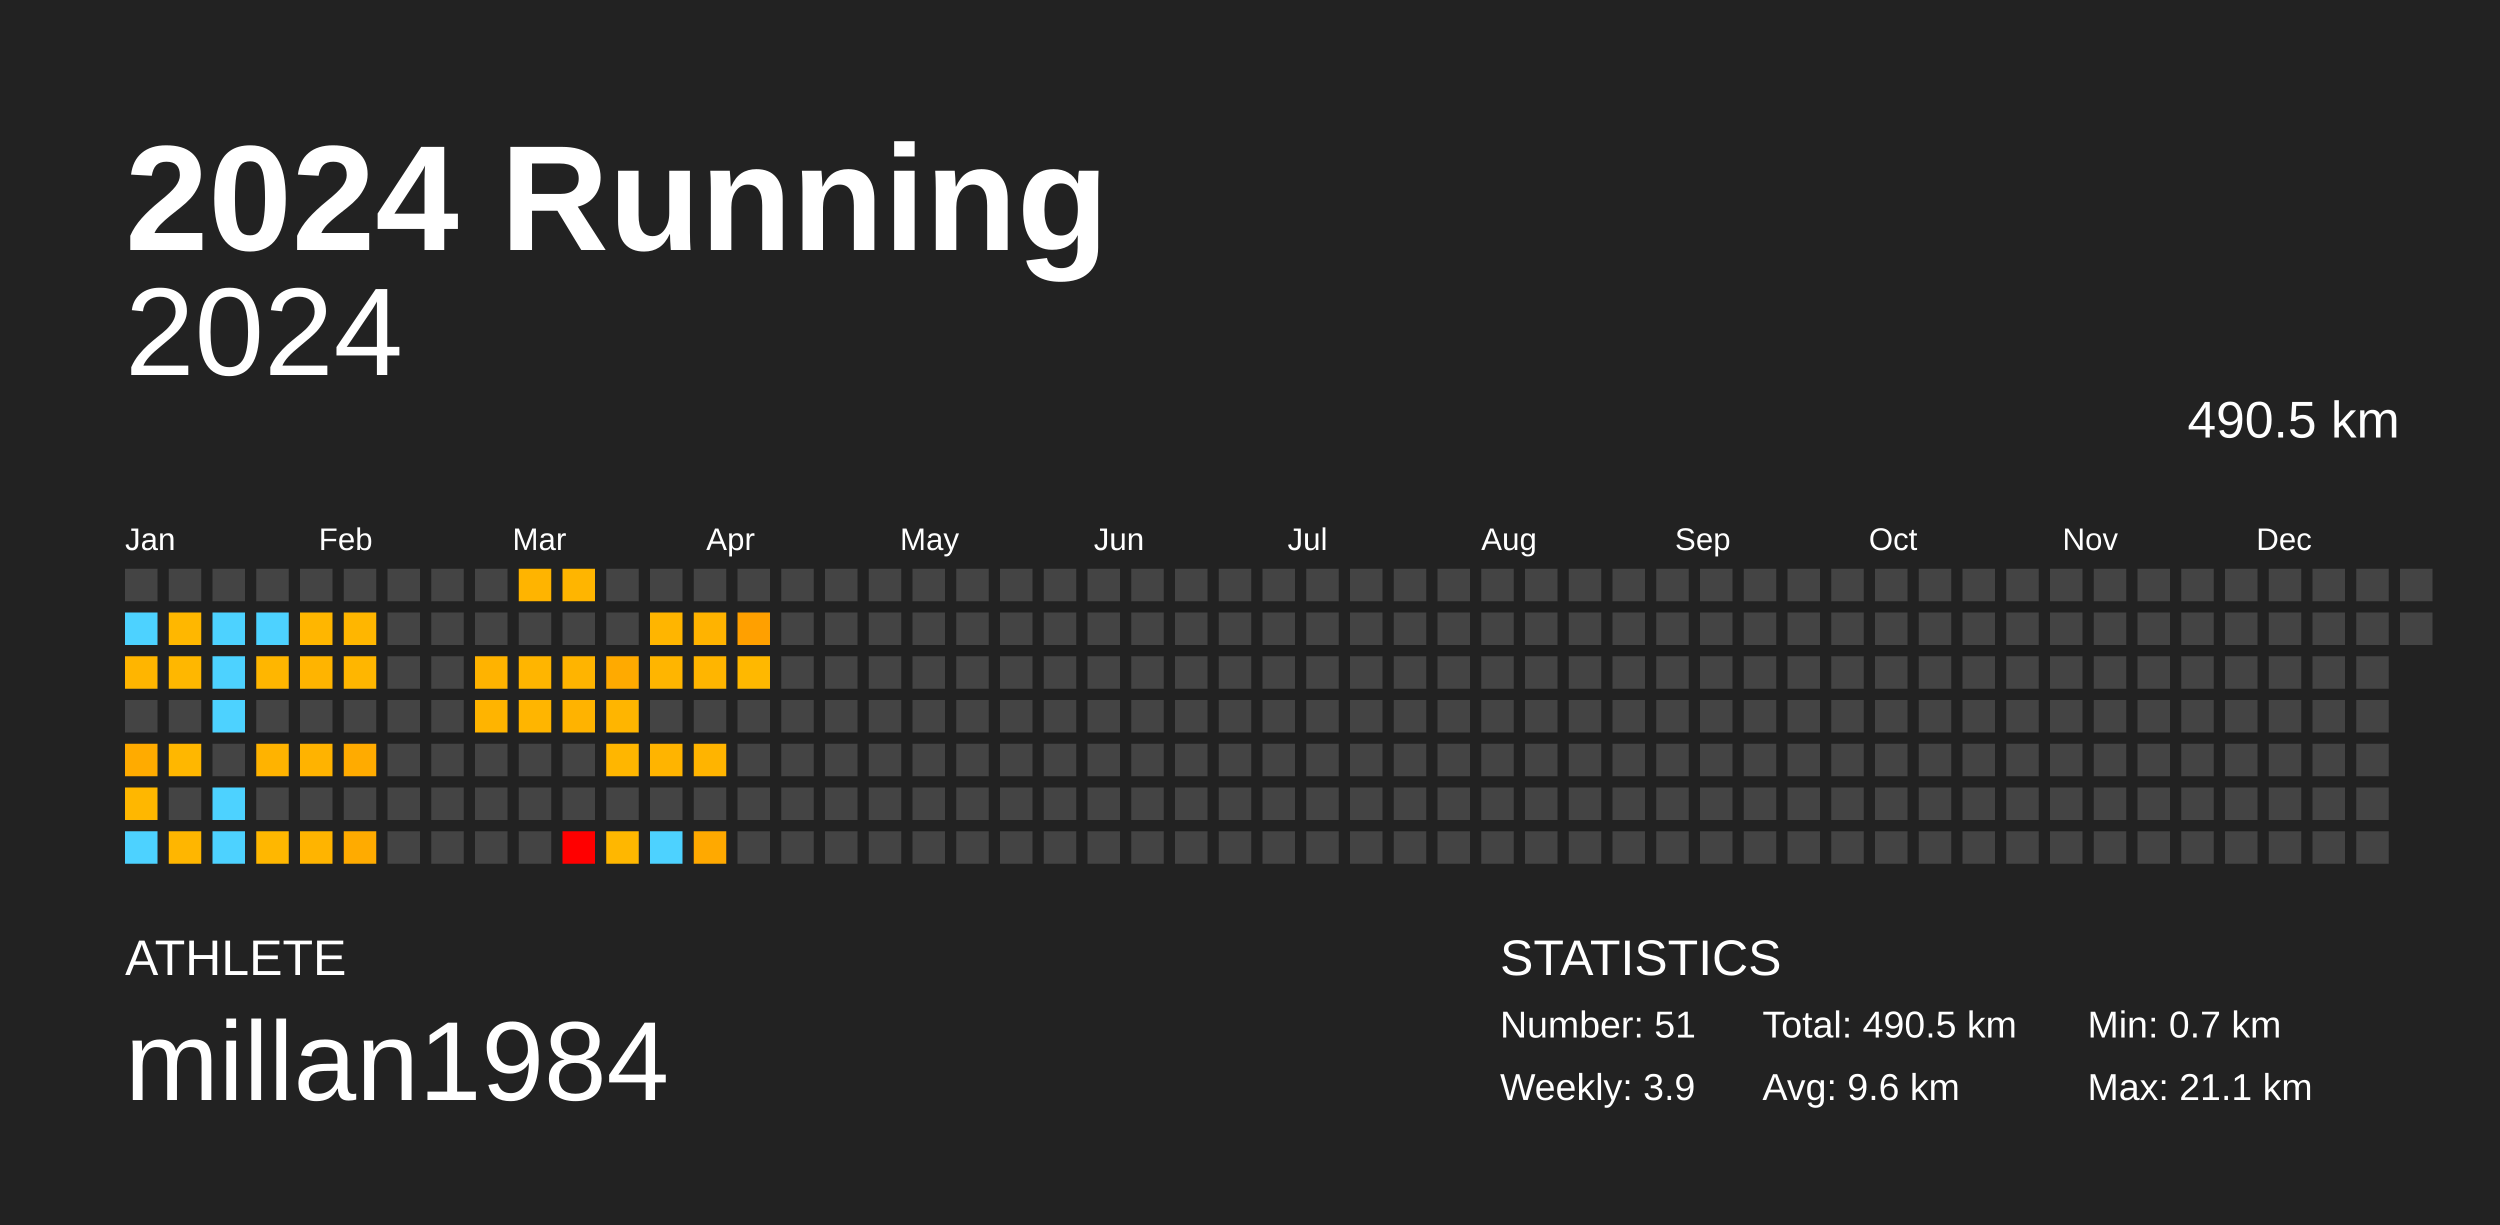
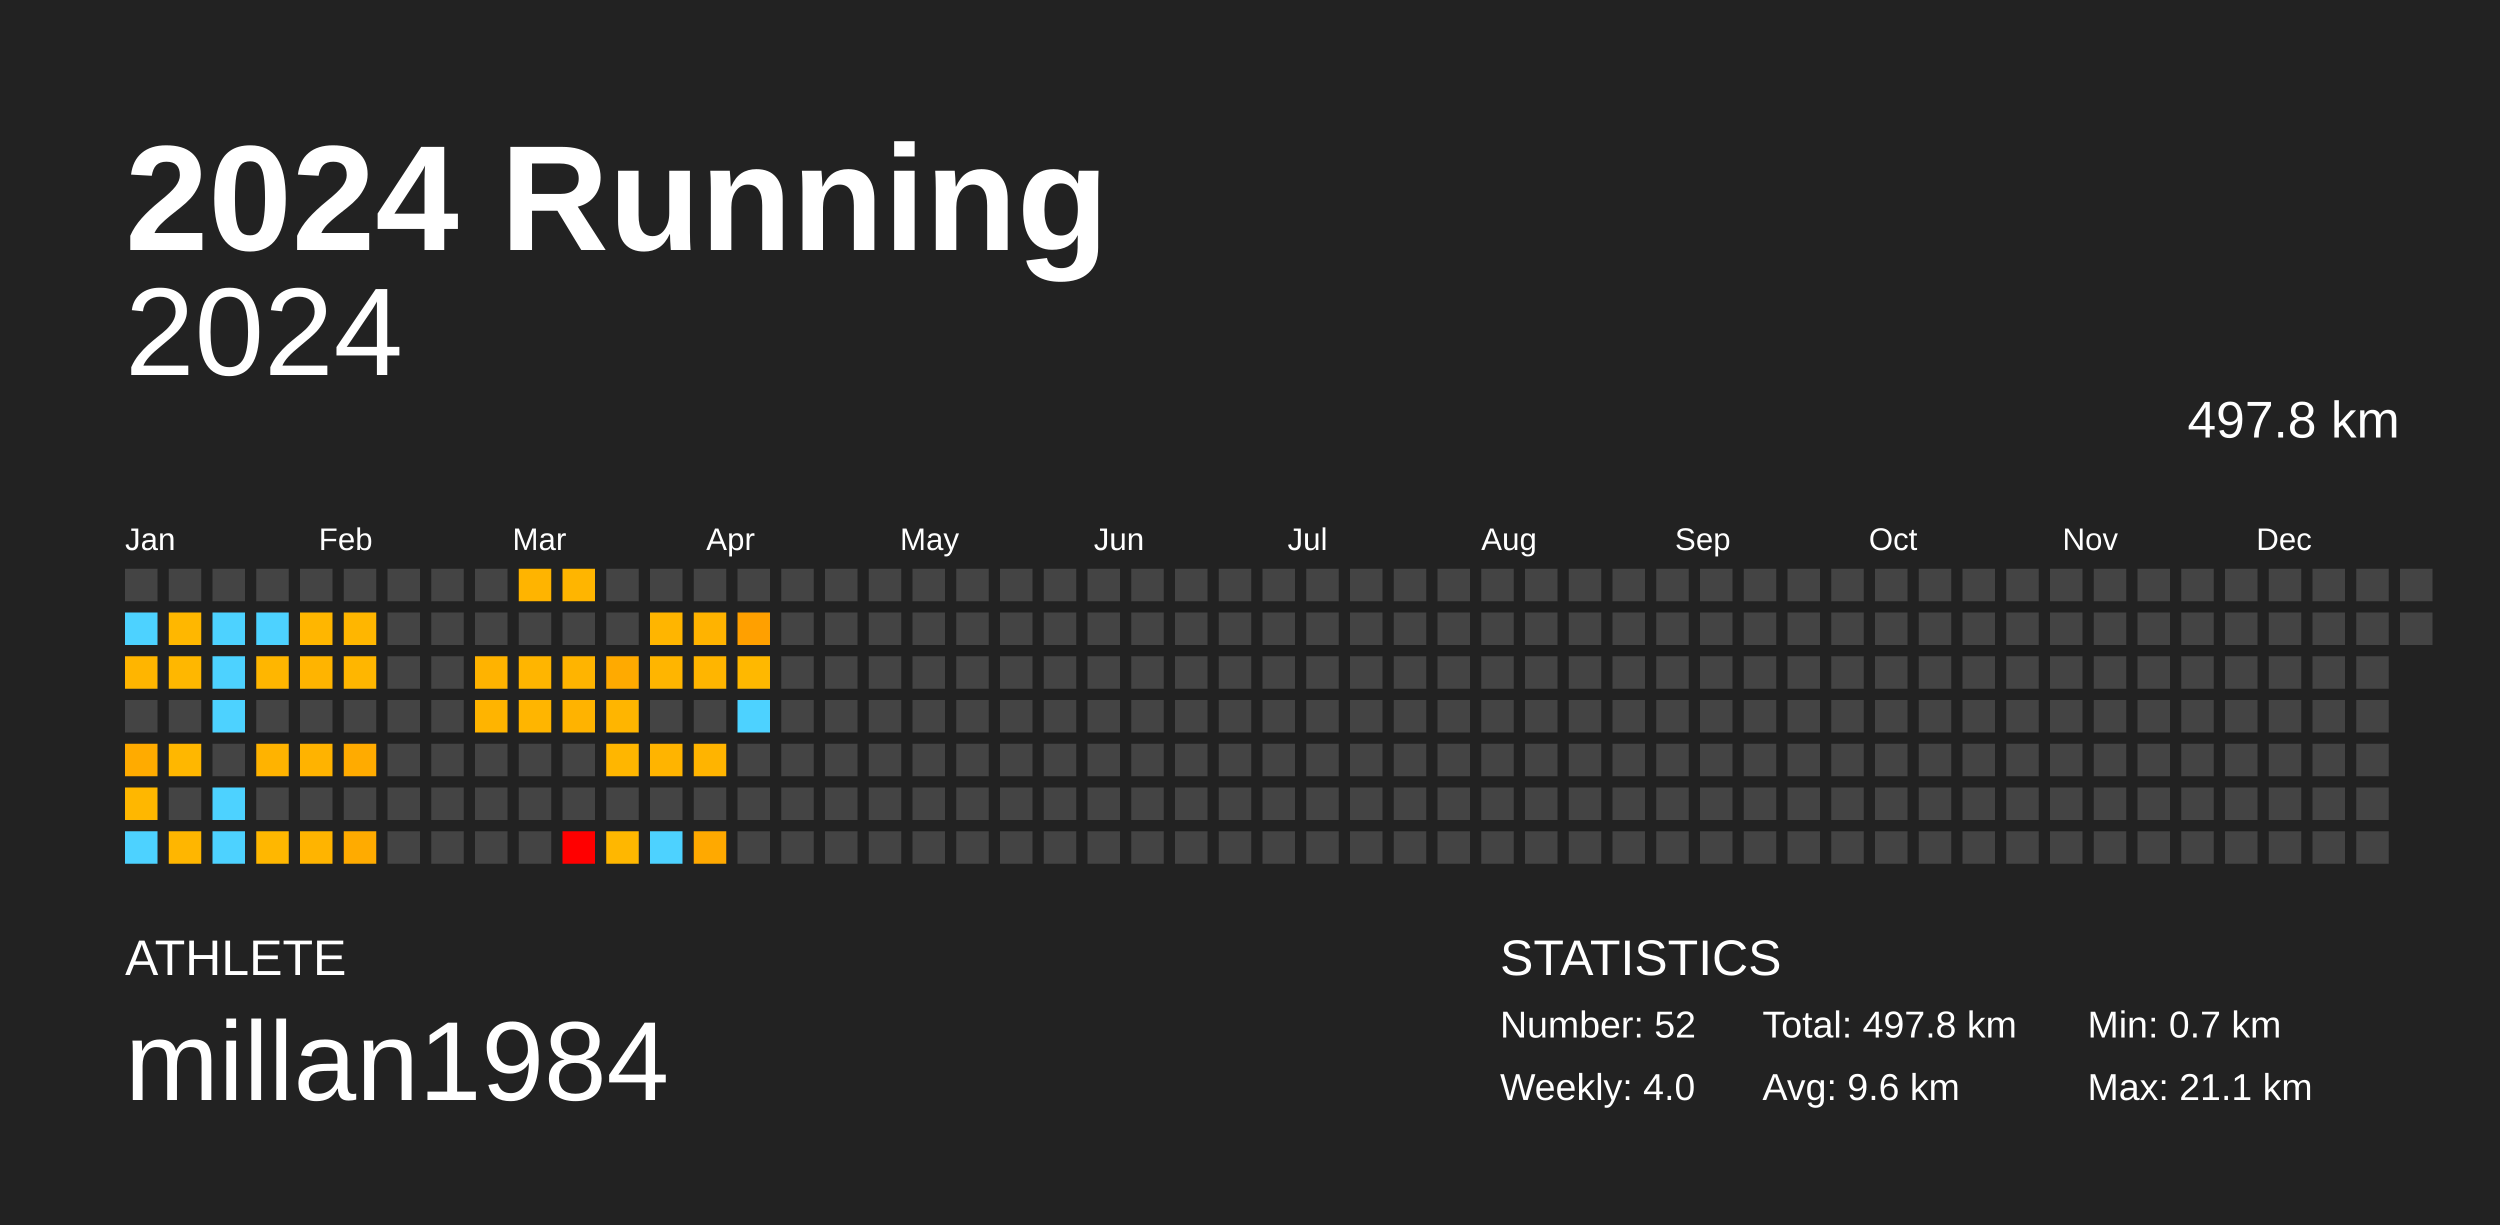
<svg xmlns="http://www.w3.org/2000/svg" baseProfile="full" height="98mm" version="1.1" viewBox="0,0,200,98" width="200mm">
  <defs />
  <rect fill="#222222" height="98" width="200" x="0" y="0" />
  <text fill="#FFFFFF" style="font-size:12px; font-family:Arial; font-weight:bold;" x="10" y="20">2024 Running</text>
  <text fill="#FFFFFF" style="font-size:4px; font-family:Arial" x="10" y="78">ATHLETE</text>
  <text fill="#FFFFFF" style="font-size:9px; font-family:Arial" x="10" y="88">millan1984</text>
  <text fill="#FFFFFF" style="font-size:4px; font-family:Arial" x="120" y="78">STATISTICS</text>
-   <text fill="#FFFFFF" style="font-size:3px; font-family:Arial" x="120" y="83">Number: 51</text>
-   <text fill="#FFFFFF" style="font-size:3px; font-family:Arial" x="120" y="88">Weekly: 3.9</text>
-   <text fill="#FFFFFF" style="font-size:3px; font-family:Arial" x="141" y="83">Total: 490.5 km</text>
+   <text fill="#FFFFFF" style="font-size:3px; font-family:Arial" x="120" y="83">Number: 52</text>
+   <text fill="#FFFFFF" style="font-size:3px; font-family:Arial" x="120" y="88">Weekly: 4.0</text>
+   <text fill="#FFFFFF" style="font-size:3px; font-family:Arial" x="141" y="83">Total: 497.8 km</text>
  <text fill="#FFFFFF" style="font-size:3px; font-family:Arial" x="141" y="88">Avg: 9.6 km</text>
  <text fill="#FFFFFF" style="font-size:3px; font-family:Arial" x="167" y="83">Min: 0.7 km</text>
  <text fill="#FFFFFF" style="font-size:3px; font-family:Arial" x="167" y="88">Max: 21.1 km</text>
  <text alignment-baseline="hanging" fill="#FFFFFF" style="font-size:10.0px; font-family:Arial;" x="10" y="30">2024</text>
-   <text alignment-baseline="hanging" fill="#FFFFFF" style="font-size:4.125px; font-family:Arial;" x="175" y="35">490.5 km</text>
+   <text alignment-baseline="hanging" fill="#FFFFFF" style="font-size:4.125px; font-family:Arial;" x="175" y="35">497.8 km</text>
  <text fill="#FFFFFF" style="font-size:2.5px; font-family:Arial" x="10.0" y="44">Jan</text>
  <text fill="#FFFFFF" style="font-size:2.5px; font-family:Arial" x="25.5" y="44">Feb</text>
  <text fill="#FFFFFF" style="font-size:2.5px; font-family:Arial" x="41.0" y="44">Mar</text>
  <text fill="#FFFFFF" style="font-size:2.5px; font-family:Arial" x="56.5" y="44">Apr</text>
  <text fill="#FFFFFF" style="font-size:2.5px; font-family:Arial" x="72.0" y="44">May</text>
  <text fill="#FFFFFF" style="font-size:2.5px; font-family:Arial" x="87.5" y="44">Jun</text>
  <text fill="#FFFFFF" style="font-size:2.5px; font-family:Arial" x="103.0" y="44">Jul</text>
  <text fill="#FFFFFF" style="font-size:2.5px; font-family:Arial" x="118.5" y="44">Aug</text>
  <text fill="#FFFFFF" style="font-size:2.5px; font-family:Arial" x="134.0" y="44">Sep</text>
  <text fill="#FFFFFF" style="font-size:2.5px; font-family:Arial" x="149.5" y="44">Oct</text>
  <text fill="#FFFFFF" style="font-size:2.5px; font-family:Arial" x="165.0" y="44">Nov</text>
  <text fill="#FFFFFF" style="font-size:2.5px; font-family:Arial" x="180.5" y="44">Dec</text>
  <rect fill="#444444" height="2.6" width="2.6" x="10.0" y="45.5" />
  <rect fill="#4dd2ff" height="2.6" width="2.6" x="10.0" y="49.0" />
  <rect fill="#ffb500" height="2.6" width="2.6" x="10.0" y="52.5" />
  <rect fill="#444444" height="2.6" width="2.6" x="10.0" y="56.0" />
  <rect fill="#ffab00" height="2.6" width="2.6" x="10.0" y="59.5" />
  <rect fill="#ffb700" height="2.6" width="2.6" x="10.0" y="63.0" />
  <rect fill="#4dd2ff" height="2.6" width="2.6" x="10.0" y="66.5" />
  <rect fill="#444444" height="2.6" width="2.6" x="13.5" y="45.5" />
  <rect fill="#ffb700" height="2.6" width="2.6" x="13.5" y="49.0" />
  <rect fill="#ffb700" height="2.6" width="2.6" x="13.5" y="52.5" />
  <rect fill="#444444" height="2.6" width="2.6" x="13.5" y="56.0" />
  <rect fill="#ffb700" height="2.6" width="2.6" x="13.5" y="59.5" />
  <rect fill="#444444" height="2.6" width="2.6" x="13.5" y="63.0" />
  <rect fill="#ffb600" height="2.6" width="2.6" x="13.5" y="66.5" />
  <rect fill="#444444" height="2.6" width="2.6" x="17.0" y="45.5" />
  <rect fill="#4dd2ff" height="2.6" width="2.6" x="17.0" y="49.0" />
  <rect fill="#4dd2ff" height="2.6" width="2.6" x="17.0" y="52.5" />
  <rect fill="#4dd2ff" height="2.6" width="2.6" x="17.0" y="56.0" />
  <rect fill="#444444" height="2.6" width="2.6" x="17.0" y="59.5" />
  <rect fill="#4dd2ff" height="2.6" width="2.6" x="17.0" y="63.0" />
  <rect fill="#4dd2ff" height="2.6" width="2.6" x="17.0" y="66.5" />
  <rect fill="#444444" height="2.6" width="2.6" x="20.5" y="45.5" />
  <rect fill="#4dd2ff" height="2.6" width="2.6" x="20.5" y="49.0" />
  <rect fill="#ffb600" height="2.6" width="2.6" x="20.5" y="52.5" />
  <rect fill="#444444" height="2.6" width="2.6" x="20.5" y="56.0" />
  <rect fill="#ffb300" height="2.6" width="2.6" x="20.5" y="59.5" />
  <rect fill="#444444" height="2.6" width="2.6" x="20.5" y="63.0" />
  <rect fill="#ffb700" height="2.6" width="2.6" x="20.5" y="66.5" />
  <rect fill="#444444" height="2.6" width="2.6" x="24.0" y="45.5" />
  <rect fill="#ffb600" height="2.6" width="2.6" x="24.0" y="49.0" />
  <rect fill="#ffb400" height="2.6" width="2.6" x="24.0" y="52.5" />
  <rect fill="#444444" height="2.6" width="2.6" x="24.0" y="56.0" />
  <rect fill="#ffb300" height="2.6" width="2.6" x="24.0" y="59.5" />
  <rect fill="#444444" height="2.6" width="2.6" x="24.0" y="63.0" />
  <rect fill="#ffb400" height="2.6" width="2.6" x="24.0" y="66.5" />
  <rect fill="#444444" height="2.6" width="2.6" x="27.5" y="45.5" />
  <rect fill="#ffb600" height="2.6" width="2.6" x="27.5" y="49.0" />
  <rect fill="#ffb600" height="2.6" width="2.6" x="27.5" y="52.5" />
  <rect fill="#444444" height="2.6" width="2.6" x="27.5" y="56.0" />
  <rect fill="#ffab00" height="2.6" width="2.6" x="27.5" y="59.5" />
  <rect fill="#444444" height="2.6" width="2.6" x="27.5" y="63.0" />
  <rect fill="#ffab00" height="2.6" width="2.6" x="27.5" y="66.5" />
  <rect fill="#444444" height="2.6" width="2.6" x="31.0" y="45.5" />
  <rect fill="#444444" height="2.6" width="2.6" x="31.0" y="49.0" />
  <rect fill="#444444" height="2.6" width="2.6" x="31.0" y="52.5" />
  <rect fill="#444444" height="2.6" width="2.6" x="31.0" y="56.0" />
  <rect fill="#444444" height="2.6" width="2.6" x="31.0" y="59.5" />
  <rect fill="#444444" height="2.6" width="2.6" x="31.0" y="63.0" />
  <rect fill="#444444" height="2.6" width="2.6" x="31.0" y="66.5" />
  <rect fill="#444444" height="2.6" width="2.6" x="34.5" y="45.5" />
  <rect fill="#444444" height="2.6" width="2.6" x="34.5" y="49.0" />
  <rect fill="#444444" height="2.6" width="2.6" x="34.5" y="52.5" />
  <rect fill="#444444" height="2.6" width="2.6" x="34.5" y="56.0" />
  <rect fill="#444444" height="2.6" width="2.6" x="34.5" y="59.5" />
  <rect fill="#444444" height="2.6" width="2.6" x="34.5" y="63.0" />
  <rect fill="#444444" height="2.6" width="2.6" x="34.5" y="66.5" />
  <rect fill="#444444" height="2.6" width="2.6" x="38.0" y="45.5" />
  <rect fill="#444444" height="2.6" width="2.6" x="38.0" y="49.0" />
  <rect fill="#ffb300" height="2.6" width="2.6" x="38.0" y="52.5" />
  <rect fill="#ffb400" height="2.6" width="2.6" x="38.0" y="56.0" />
  <rect fill="#444444" height="2.6" width="2.6" x="38.0" y="59.5" />
  <rect fill="#444444" height="2.6" width="2.6" x="38.0" y="63.0" />
  <rect fill="#444444" height="2.6" width="2.6" x="38.0" y="66.5" />
  <rect fill="#ffb400" height="2.6" width="2.6" x="41.5" y="45.5" />
  <rect fill="#444444" height="2.6" width="2.6" x="41.5" y="49.0" />
  <rect fill="#ffb500" height="2.6" width="2.6" x="41.5" y="52.5" />
  <rect fill="#ffb500" height="2.6" width="2.6" x="41.5" y="56.0" />
  <rect fill="#444444" height="2.6" width="2.6" x="41.5" y="59.5" />
  <rect fill="#444444" height="2.6" width="2.6" x="41.5" y="63.0" />
  <rect fill="#444444" height="2.6" width="2.6" x="41.5" y="66.5" />
  <rect fill="#ffb500" height="2.6" width="2.6" x="45.0" y="45.5" />
  <rect fill="#444444" height="2.6" width="2.6" x="45.0" y="49.0" />
  <rect fill="#ffb400" height="2.6" width="2.6" x="45.0" y="52.5" />
  <rect fill="#ffb300" height="2.6" width="2.6" x="45.0" y="56.0" />
  <rect fill="#444444" height="2.6" width="2.6" x="45.0" y="59.5" />
  <rect fill="#444444" height="2.6" width="2.6" x="45.0" y="63.0" />
  <rect fill="red" height="2.6" width="2.6" x="45.0" y="66.5" />
  <rect fill="#444444" height="2.6" width="2.6" x="48.5" y="45.5" />
  <rect fill="#444444" height="2.6" width="2.6" x="48.5" y="49.0" />
  <rect fill="#ffaa00" height="2.6" width="2.6" x="48.5" y="52.5" />
  <rect fill="#ffb500" height="2.6" width="2.6" x="48.5" y="56.0" />
  <rect fill="#ffb600" height="2.6" width="2.6" x="48.5" y="59.5" />
  <rect fill="#444444" height="2.6" width="2.6" x="48.5" y="63.0" />
  <rect fill="#ffb700" height="2.6" width="2.6" x="48.5" y="66.5" />
  <rect fill="#444444" height="2.6" width="2.6" x="52.0" y="45.5" />
  <rect fill="#ffb500" height="2.6" width="2.6" x="52.0" y="49.0" />
  <rect fill="#ffb500" height="2.6" width="2.6" x="52.0" y="52.5" />
  <rect fill="#444444" height="2.6" width="2.6" x="52.0" y="56.0" />
  <rect fill="#ffb400" height="2.6" width="2.6" x="52.0" y="59.5" />
  <rect fill="#444444" height="2.6" width="2.6" x="52.0" y="63.0" />
  <rect fill="#4dd2ff" height="2.6" width="2.6" x="52.0" y="66.5" />
  <rect fill="#444444" height="2.6" width="2.6" x="55.5" y="45.5" />
  <rect fill="#ffb300" height="2.6" width="2.6" x="55.5" y="49.0" />
  <rect fill="#ffb500" height="2.6" width="2.6" x="55.5" y="52.5" />
  <rect fill="#444444" height="2.6" width="2.6" x="55.5" y="56.0" />
  <rect fill="#ffb400" height="2.6" width="2.6" x="55.5" y="59.5" />
  <rect fill="#444444" height="2.6" width="2.6" x="55.5" y="63.0" />
  <rect fill="#ffa900" height="2.6" width="2.6" x="55.5" y="66.5" />
  <rect fill="#444444" height="2.6" width="2.6" x="59.0" y="45.5" />
  <rect fill="#ffa000" height="2.6" width="2.6" x="59.0" y="49.0" />
  <rect fill="#ffb800" height="2.6" width="2.6" x="59.0" y="52.5" />
-   <rect fill="#444444" height="2.6" width="2.6" x="59.0" y="56.0" />
+   <rect fill="#4dd2ff" height="2.6" width="2.6" x="59.0" y="56.0" />
  <rect fill="#444444" height="2.6" width="2.6" x="59.0" y="59.5" />
  <rect fill="#444444" height="2.6" width="2.6" x="59.0" y="63.0" />
  <rect fill="#444444" height="2.6" width="2.6" x="59.0" y="66.5" />
  <rect fill="#444444" height="2.6" width="2.6" x="62.5" y="45.5" />
  <rect fill="#444444" height="2.6" width="2.6" x="62.5" y="49.0" />
  <rect fill="#444444" height="2.6" width="2.6" x="62.5" y="52.5" />
  <rect fill="#444444" height="2.6" width="2.6" x="62.5" y="56.0" />
  <rect fill="#444444" height="2.6" width="2.6" x="62.5" y="59.5" />
  <rect fill="#444444" height="2.6" width="2.6" x="62.5" y="63.0" />
  <rect fill="#444444" height="2.6" width="2.6" x="62.5" y="66.5" />
  <rect fill="#444444" height="2.6" width="2.6" x="66.0" y="45.5" />
  <rect fill="#444444" height="2.6" width="2.6" x="66.0" y="49.0" />
  <rect fill="#444444" height="2.6" width="2.6" x="66.0" y="52.5" />
  <rect fill="#444444" height="2.6" width="2.6" x="66.0" y="56.0" />
  <rect fill="#444444" height="2.6" width="2.6" x="66.0" y="59.5" />
  <rect fill="#444444" height="2.6" width="2.6" x="66.0" y="63.0" />
  <rect fill="#444444" height="2.6" width="2.6" x="66.0" y="66.5" />
  <rect fill="#444444" height="2.6" width="2.6" x="69.5" y="45.5" />
  <rect fill="#444444" height="2.6" width="2.6" x="69.5" y="49.0" />
  <rect fill="#444444" height="2.6" width="2.6" x="69.5" y="52.5" />
  <rect fill="#444444" height="2.6" width="2.6" x="69.5" y="56.0" />
  <rect fill="#444444" height="2.6" width="2.6" x="69.5" y="59.5" />
  <rect fill="#444444" height="2.6" width="2.6" x="69.5" y="63.0" />
  <rect fill="#444444" height="2.6" width="2.6" x="69.5" y="66.5" />
  <rect fill="#444444" height="2.6" width="2.6" x="73.0" y="45.5" />
  <rect fill="#444444" height="2.6" width="2.6" x="73.0" y="49.0" />
  <rect fill="#444444" height="2.6" width="2.6" x="73.0" y="52.5" />
  <rect fill="#444444" height="2.6" width="2.6" x="73.0" y="56.0" />
  <rect fill="#444444" height="2.6" width="2.6" x="73.0" y="59.5" />
  <rect fill="#444444" height="2.6" width="2.6" x="73.0" y="63.0" />
  <rect fill="#444444" height="2.6" width="2.6" x="73.0" y="66.5" />
  <rect fill="#444444" height="2.6" width="2.6" x="76.5" y="45.5" />
  <rect fill="#444444" height="2.6" width="2.6" x="76.5" y="49.0" />
  <rect fill="#444444" height="2.6" width="2.6" x="76.5" y="52.5" />
  <rect fill="#444444" height="2.6" width="2.6" x="76.5" y="56.0" />
  <rect fill="#444444" height="2.6" width="2.6" x="76.5" y="59.5" />
  <rect fill="#444444" height="2.6" width="2.6" x="76.5" y="63.0" />
  <rect fill="#444444" height="2.6" width="2.6" x="76.5" y="66.5" />
  <rect fill="#444444" height="2.6" width="2.6" x="80.0" y="45.5" />
  <rect fill="#444444" height="2.6" width="2.6" x="80.0" y="49.0" />
  <rect fill="#444444" height="2.6" width="2.6" x="80.0" y="52.5" />
  <rect fill="#444444" height="2.6" width="2.6" x="80.0" y="56.0" />
  <rect fill="#444444" height="2.6" width="2.6" x="80.0" y="59.5" />
  <rect fill="#444444" height="2.6" width="2.6" x="80.0" y="63.0" />
  <rect fill="#444444" height="2.6" width="2.6" x="80.0" y="66.5" />
  <rect fill="#444444" height="2.6" width="2.6" x="83.5" y="45.5" />
  <rect fill="#444444" height="2.6" width="2.6" x="83.5" y="49.0" />
  <rect fill="#444444" height="2.6" width="2.6" x="83.5" y="52.5" />
  <rect fill="#444444" height="2.6" width="2.6" x="83.5" y="56.0" />
  <rect fill="#444444" height="2.6" width="2.6" x="83.5" y="59.5" />
  <rect fill="#444444" height="2.6" width="2.6" x="83.5" y="63.0" />
  <rect fill="#444444" height="2.6" width="2.6" x="83.5" y="66.5" />
  <rect fill="#444444" height="2.6" width="2.6" x="87.0" y="45.5" />
  <rect fill="#444444" height="2.6" width="2.6" x="87.0" y="49.0" />
  <rect fill="#444444" height="2.6" width="2.6" x="87.0" y="52.5" />
  <rect fill="#444444" height="2.6" width="2.6" x="87.0" y="56.0" />
  <rect fill="#444444" height="2.6" width="2.6" x="87.0" y="59.5" />
  <rect fill="#444444" height="2.6" width="2.6" x="87.0" y="63.0" />
  <rect fill="#444444" height="2.6" width="2.6" x="87.0" y="66.5" />
  <rect fill="#444444" height="2.6" width="2.6" x="90.5" y="45.5" />
  <rect fill="#444444" height="2.6" width="2.6" x="90.5" y="49.0" />
  <rect fill="#444444" height="2.6" width="2.6" x="90.5" y="52.5" />
  <rect fill="#444444" height="2.6" width="2.6" x="90.5" y="56.0" />
  <rect fill="#444444" height="2.6" width="2.6" x="90.5" y="59.5" />
  <rect fill="#444444" height="2.6" width="2.6" x="90.5" y="63.0" />
  <rect fill="#444444" height="2.6" width="2.6" x="90.5" y="66.5" />
  <rect fill="#444444" height="2.6" width="2.6" x="94.0" y="45.5" />
  <rect fill="#444444" height="2.6" width="2.6" x="94.0" y="49.0" />
  <rect fill="#444444" height="2.6" width="2.6" x="94.0" y="52.5" />
  <rect fill="#444444" height="2.6" width="2.6" x="94.0" y="56.0" />
  <rect fill="#444444" height="2.6" width="2.6" x="94.0" y="59.5" />
  <rect fill="#444444" height="2.6" width="2.6" x="94.0" y="63.0" />
  <rect fill="#444444" height="2.6" width="2.6" x="94.0" y="66.5" />
  <rect fill="#444444" height="2.6" width="2.6" x="97.5" y="45.5" />
  <rect fill="#444444" height="2.6" width="2.6" x="97.5" y="49.0" />
  <rect fill="#444444" height="2.6" width="2.6" x="97.5" y="52.5" />
  <rect fill="#444444" height="2.6" width="2.6" x="97.5" y="56.0" />
  <rect fill="#444444" height="2.6" width="2.6" x="97.5" y="59.5" />
  <rect fill="#444444" height="2.6" width="2.6" x="97.5" y="63.0" />
  <rect fill="#444444" height="2.6" width="2.6" x="97.5" y="66.5" />
  <rect fill="#444444" height="2.6" width="2.6" x="101.0" y="45.5" />
  <rect fill="#444444" height="2.6" width="2.6" x="101.0" y="49.0" />
  <rect fill="#444444" height="2.6" width="2.6" x="101.0" y="52.5" />
  <rect fill="#444444" height="2.6" width="2.6" x="101.0" y="56.0" />
  <rect fill="#444444" height="2.6" width="2.6" x="101.0" y="59.5" />
  <rect fill="#444444" height="2.6" width="2.6" x="101.0" y="63.0" />
  <rect fill="#444444" height="2.6" width="2.6" x="101.0" y="66.5" />
  <rect fill="#444444" height="2.6" width="2.6" x="104.5" y="45.5" />
  <rect fill="#444444" height="2.6" width="2.6" x="104.5" y="49.0" />
  <rect fill="#444444" height="2.6" width="2.6" x="104.5" y="52.5" />
  <rect fill="#444444" height="2.6" width="2.6" x="104.5" y="56.0" />
  <rect fill="#444444" height="2.6" width="2.6" x="104.5" y="59.5" />
  <rect fill="#444444" height="2.6" width="2.6" x="104.5" y="63.0" />
  <rect fill="#444444" height="2.6" width="2.6" x="104.5" y="66.5" />
  <rect fill="#444444" height="2.6" width="2.6" x="108.0" y="45.5" />
  <rect fill="#444444" height="2.6" width="2.6" x="108.0" y="49.0" />
  <rect fill="#444444" height="2.6" width="2.6" x="108.0" y="52.5" />
  <rect fill="#444444" height="2.6" width="2.6" x="108.0" y="56.0" />
  <rect fill="#444444" height="2.6" width="2.6" x="108.0" y="59.5" />
  <rect fill="#444444" height="2.6" width="2.6" x="108.0" y="63.0" />
  <rect fill="#444444" height="2.6" width="2.6" x="108.0" y="66.5" />
  <rect fill="#444444" height="2.6" width="2.6" x="111.5" y="45.5" />
  <rect fill="#444444" height="2.6" width="2.6" x="111.5" y="49.0" />
  <rect fill="#444444" height="2.6" width="2.6" x="111.5" y="52.5" />
  <rect fill="#444444" height="2.6" width="2.6" x="111.5" y="56.0" />
  <rect fill="#444444" height="2.6" width="2.6" x="111.5" y="59.5" />
  <rect fill="#444444" height="2.6" width="2.6" x="111.5" y="63.0" />
  <rect fill="#444444" height="2.6" width="2.6" x="111.5" y="66.5" />
  <rect fill="#444444" height="2.6" width="2.6" x="115.0" y="45.5" />
  <rect fill="#444444" height="2.6" width="2.6" x="115.0" y="49.0" />
  <rect fill="#444444" height="2.6" width="2.6" x="115.0" y="52.5" />
  <rect fill="#444444" height="2.6" width="2.6" x="115.0" y="56.0" />
  <rect fill="#444444" height="2.6" width="2.6" x="115.0" y="59.5" />
  <rect fill="#444444" height="2.6" width="2.6" x="115.0" y="63.0" />
  <rect fill="#444444" height="2.6" width="2.6" x="115.0" y="66.5" />
  <rect fill="#444444" height="2.6" width="2.6" x="118.5" y="45.5" />
  <rect fill="#444444" height="2.6" width="2.6" x="118.5" y="49.0" />
  <rect fill="#444444" height="2.6" width="2.6" x="118.5" y="52.5" />
  <rect fill="#444444" height="2.6" width="2.6" x="118.5" y="56.0" />
  <rect fill="#444444" height="2.6" width="2.6" x="118.5" y="59.5" />
  <rect fill="#444444" height="2.6" width="2.6" x="118.5" y="63.0" />
  <rect fill="#444444" height="2.6" width="2.6" x="118.5" y="66.5" />
  <rect fill="#444444" height="2.6" width="2.6" x="122.0" y="45.5" />
  <rect fill="#444444" height="2.6" width="2.6" x="122.0" y="49.0" />
  <rect fill="#444444" height="2.6" width="2.6" x="122.0" y="52.5" />
  <rect fill="#444444" height="2.6" width="2.6" x="122.0" y="56.0" />
  <rect fill="#444444" height="2.6" width="2.6" x="122.0" y="59.5" />
  <rect fill="#444444" height="2.6" width="2.6" x="122.0" y="63.0" />
  <rect fill="#444444" height="2.6" width="2.6" x="122.0" y="66.5" />
  <rect fill="#444444" height="2.6" width="2.6" x="125.5" y="45.5" />
  <rect fill="#444444" height="2.6" width="2.6" x="125.5" y="49.0" />
  <rect fill="#444444" height="2.6" width="2.6" x="125.5" y="52.5" />
  <rect fill="#444444" height="2.6" width="2.6" x="125.5" y="56.0" />
  <rect fill="#444444" height="2.6" width="2.6" x="125.5" y="59.5" />
  <rect fill="#444444" height="2.6" width="2.6" x="125.5" y="63.0" />
  <rect fill="#444444" height="2.6" width="2.6" x="125.5" y="66.5" />
  <rect fill="#444444" height="2.6" width="2.6" x="129.0" y="45.5" />
  <rect fill="#444444" height="2.6" width="2.6" x="129.0" y="49.0" />
  <rect fill="#444444" height="2.6" width="2.6" x="129.0" y="52.5" />
  <rect fill="#444444" height="2.6" width="2.6" x="129.0" y="56.0" />
  <rect fill="#444444" height="2.6" width="2.6" x="129.0" y="59.5" />
  <rect fill="#444444" height="2.6" width="2.6" x="129.0" y="63.0" />
  <rect fill="#444444" height="2.6" width="2.6" x="129.0" y="66.5" />
  <rect fill="#444444" height="2.6" width="2.6" x="132.5" y="45.5" />
  <rect fill="#444444" height="2.6" width="2.6" x="132.5" y="49.0" />
  <rect fill="#444444" height="2.6" width="2.6" x="132.5" y="52.5" />
  <rect fill="#444444" height="2.6" width="2.6" x="132.5" y="56.0" />
  <rect fill="#444444" height="2.6" width="2.6" x="132.5" y="59.5" />
  <rect fill="#444444" height="2.6" width="2.6" x="132.5" y="63.0" />
  <rect fill="#444444" height="2.6" width="2.6" x="132.5" y="66.5" />
  <rect fill="#444444" height="2.6" width="2.6" x="136.0" y="45.5" />
  <rect fill="#444444" height="2.6" width="2.6" x="136.0" y="49.0" />
  <rect fill="#444444" height="2.6" width="2.6" x="136.0" y="52.5" />
  <rect fill="#444444" height="2.6" width="2.6" x="136.0" y="56.0" />
  <rect fill="#444444" height="2.6" width="2.6" x="136.0" y="59.5" />
  <rect fill="#444444" height="2.6" width="2.6" x="136.0" y="63.0" />
  <rect fill="#444444" height="2.6" width="2.6" x="136.0" y="66.5" />
  <rect fill="#444444" height="2.6" width="2.6" x="139.5" y="45.5" />
  <rect fill="#444444" height="2.6" width="2.6" x="139.5" y="49.0" />
  <rect fill="#444444" height="2.6" width="2.6" x="139.5" y="52.5" />
  <rect fill="#444444" height="2.6" width="2.6" x="139.5" y="56.0" />
  <rect fill="#444444" height="2.6" width="2.6" x="139.5" y="59.5" />
  <rect fill="#444444" height="2.6" width="2.6" x="139.5" y="63.0" />
  <rect fill="#444444" height="2.6" width="2.6" x="139.5" y="66.5" />
  <rect fill="#444444" height="2.6" width="2.6" x="143.0" y="45.5" />
  <rect fill="#444444" height="2.6" width="2.6" x="143.0" y="49.0" />
  <rect fill="#444444" height="2.6" width="2.6" x="143.0" y="52.5" />
  <rect fill="#444444" height="2.6" width="2.6" x="143.0" y="56.0" />
  <rect fill="#444444" height="2.6" width="2.6" x="143.0" y="59.5" />
  <rect fill="#444444" height="2.6" width="2.6" x="143.0" y="63.0" />
  <rect fill="#444444" height="2.6" width="2.6" x="143.0" y="66.5" />
  <rect fill="#444444" height="2.6" width="2.6" x="146.5" y="45.5" />
  <rect fill="#444444" height="2.6" width="2.6" x="146.5" y="49.0" />
  <rect fill="#444444" height="2.6" width="2.6" x="146.5" y="52.5" />
  <rect fill="#444444" height="2.6" width="2.6" x="146.5" y="56.0" />
  <rect fill="#444444" height="2.6" width="2.6" x="146.5" y="59.5" />
  <rect fill="#444444" height="2.6" width="2.6" x="146.5" y="63.0" />
  <rect fill="#444444" height="2.6" width="2.6" x="146.5" y="66.5" />
  <rect fill="#444444" height="2.6" width="2.6" x="150.0" y="45.5" />
  <rect fill="#444444" height="2.6" width="2.6" x="150.0" y="49.0" />
  <rect fill="#444444" height="2.6" width="2.6" x="150.0" y="52.5" />
  <rect fill="#444444" height="2.6" width="2.6" x="150.0" y="56.0" />
  <rect fill="#444444" height="2.6" width="2.6" x="150.0" y="59.5" />
  <rect fill="#444444" height="2.6" width="2.6" x="150.0" y="63.0" />
  <rect fill="#444444" height="2.6" width="2.6" x="150.0" y="66.5" />
  <rect fill="#444444" height="2.6" width="2.6" x="153.5" y="45.5" />
  <rect fill="#444444" height="2.6" width="2.6" x="153.5" y="49.0" />
  <rect fill="#444444" height="2.6" width="2.6" x="153.5" y="52.5" />
  <rect fill="#444444" height="2.6" width="2.6" x="153.5" y="56.0" />
  <rect fill="#444444" height="2.6" width="2.6" x="153.5" y="59.5" />
  <rect fill="#444444" height="2.6" width="2.6" x="153.5" y="63.0" />
  <rect fill="#444444" height="2.6" width="2.6" x="153.5" y="66.5" />
  <rect fill="#444444" height="2.6" width="2.6" x="157.0" y="45.5" />
  <rect fill="#444444" height="2.6" width="2.6" x="157.0" y="49.0" />
  <rect fill="#444444" height="2.6" width="2.6" x="157.0" y="52.5" />
  <rect fill="#444444" height="2.6" width="2.6" x="157.0" y="56.0" />
  <rect fill="#444444" height="2.6" width="2.6" x="157.0" y="59.5" />
  <rect fill="#444444" height="2.6" width="2.6" x="157.0" y="63.0" />
  <rect fill="#444444" height="2.6" width="2.6" x="157.0" y="66.5" />
  <rect fill="#444444" height="2.6" width="2.6" x="160.5" y="45.5" />
  <rect fill="#444444" height="2.6" width="2.6" x="160.5" y="49.0" />
  <rect fill="#444444" height="2.6" width="2.6" x="160.5" y="52.5" />
  <rect fill="#444444" height="2.6" width="2.6" x="160.5" y="56.0" />
  <rect fill="#444444" height="2.6" width="2.6" x="160.5" y="59.5" />
  <rect fill="#444444" height="2.6" width="2.6" x="160.5" y="63.0" />
  <rect fill="#444444" height="2.6" width="2.6" x="160.5" y="66.5" />
  <rect fill="#444444" height="2.6" width="2.6" x="164.0" y="45.5" />
  <rect fill="#444444" height="2.6" width="2.6" x="164.0" y="49.0" />
  <rect fill="#444444" height="2.6" width="2.6" x="164.0" y="52.5" />
  <rect fill="#444444" height="2.6" width="2.6" x="164.0" y="56.0" />
  <rect fill="#444444" height="2.6" width="2.6" x="164.0" y="59.5" />
  <rect fill="#444444" height="2.6" width="2.6" x="164.0" y="63.0" />
  <rect fill="#444444" height="2.6" width="2.6" x="164.0" y="66.5" />
  <rect fill="#444444" height="2.6" width="2.6" x="167.5" y="45.5" />
  <rect fill="#444444" height="2.6" width="2.6" x="167.5" y="49.0" />
  <rect fill="#444444" height="2.6" width="2.6" x="167.5" y="52.5" />
  <rect fill="#444444" height="2.6" width="2.6" x="167.5" y="56.0" />
  <rect fill="#444444" height="2.6" width="2.6" x="167.5" y="59.5" />
  <rect fill="#444444" height="2.6" width="2.6" x="167.5" y="63.0" />
  <rect fill="#444444" height="2.6" width="2.6" x="167.5" y="66.5" />
  <rect fill="#444444" height="2.6" width="2.6" x="171.0" y="45.5" />
  <rect fill="#444444" height="2.6" width="2.6" x="171.0" y="49.0" />
  <rect fill="#444444" height="2.6" width="2.6" x="171.0" y="52.5" />
  <rect fill="#444444" height="2.6" width="2.6" x="171.0" y="56.0" />
  <rect fill="#444444" height="2.6" width="2.6" x="171.0" y="59.5" />
  <rect fill="#444444" height="2.6" width="2.6" x="171.0" y="63.0" />
  <rect fill="#444444" height="2.6" width="2.6" x="171.0" y="66.5" />
  <rect fill="#444444" height="2.6" width="2.6" x="174.5" y="45.5" />
  <rect fill="#444444" height="2.6" width="2.6" x="174.5" y="49.0" />
  <rect fill="#444444" height="2.6" width="2.6" x="174.5" y="52.5" />
  <rect fill="#444444" height="2.6" width="2.6" x="174.5" y="56.0" />
  <rect fill="#444444" height="2.6" width="2.6" x="174.5" y="59.5" />
  <rect fill="#444444" height="2.6" width="2.6" x="174.5" y="63.0" />
  <rect fill="#444444" height="2.6" width="2.6" x="174.5" y="66.5" />
  <rect fill="#444444" height="2.6" width="2.6" x="178.0" y="45.5" />
  <rect fill="#444444" height="2.6" width="2.6" x="178.0" y="49.0" />
  <rect fill="#444444" height="2.6" width="2.6" x="178.0" y="52.5" />
  <rect fill="#444444" height="2.6" width="2.6" x="178.0" y="56.0" />
  <rect fill="#444444" height="2.6" width="2.6" x="178.0" y="59.5" />
  <rect fill="#444444" height="2.6" width="2.6" x="178.0" y="63.0" />
  <rect fill="#444444" height="2.6" width="2.6" x="178.0" y="66.5" />
  <rect fill="#444444" height="2.6" width="2.6" x="181.5" y="45.5" />
  <rect fill="#444444" height="2.6" width="2.6" x="181.5" y="49.0" />
  <rect fill="#444444" height="2.6" width="2.6" x="181.5" y="52.5" />
  <rect fill="#444444" height="2.6" width="2.6" x="181.5" y="56.0" />
  <rect fill="#444444" height="2.6" width="2.6" x="181.5" y="59.5" />
  <rect fill="#444444" height="2.6" width="2.6" x="181.5" y="63.0" />
  <rect fill="#444444" height="2.6" width="2.6" x="181.5" y="66.5" />
  <rect fill="#444444" height="2.6" width="2.6" x="185.0" y="45.5" />
  <rect fill="#444444" height="2.6" width="2.6" x="185.0" y="49.0" />
  <rect fill="#444444" height="2.6" width="2.6" x="185.0" y="52.5" />
  <rect fill="#444444" height="2.6" width="2.6" x="185.0" y="56.0" />
  <rect fill="#444444" height="2.6" width="2.6" x="185.0" y="59.5" />
  <rect fill="#444444" height="2.6" width="2.6" x="185.0" y="63.0" />
  <rect fill="#444444" height="2.6" width="2.6" x="185.0" y="66.5" />
  <rect fill="#444444" height="2.6" width="2.6" x="188.5" y="45.5" />
  <rect fill="#444444" height="2.6" width="2.6" x="188.5" y="49.0" />
  <rect fill="#444444" height="2.6" width="2.6" x="188.5" y="52.5" />
  <rect fill="#444444" height="2.6" width="2.6" x="188.5" y="56.0" />
  <rect fill="#444444" height="2.6" width="2.6" x="188.5" y="59.5" />
  <rect fill="#444444" height="2.6" width="2.6" x="188.5" y="63.0" />
  <rect fill="#444444" height="2.6" width="2.6" x="188.5" y="66.5" />
  <rect fill="#444444" height="2.6" width="2.6" x="192.0" y="45.5" />
  <rect fill="#444444" height="2.6" width="2.6" x="192.0" y="49.0" />
</svg>
